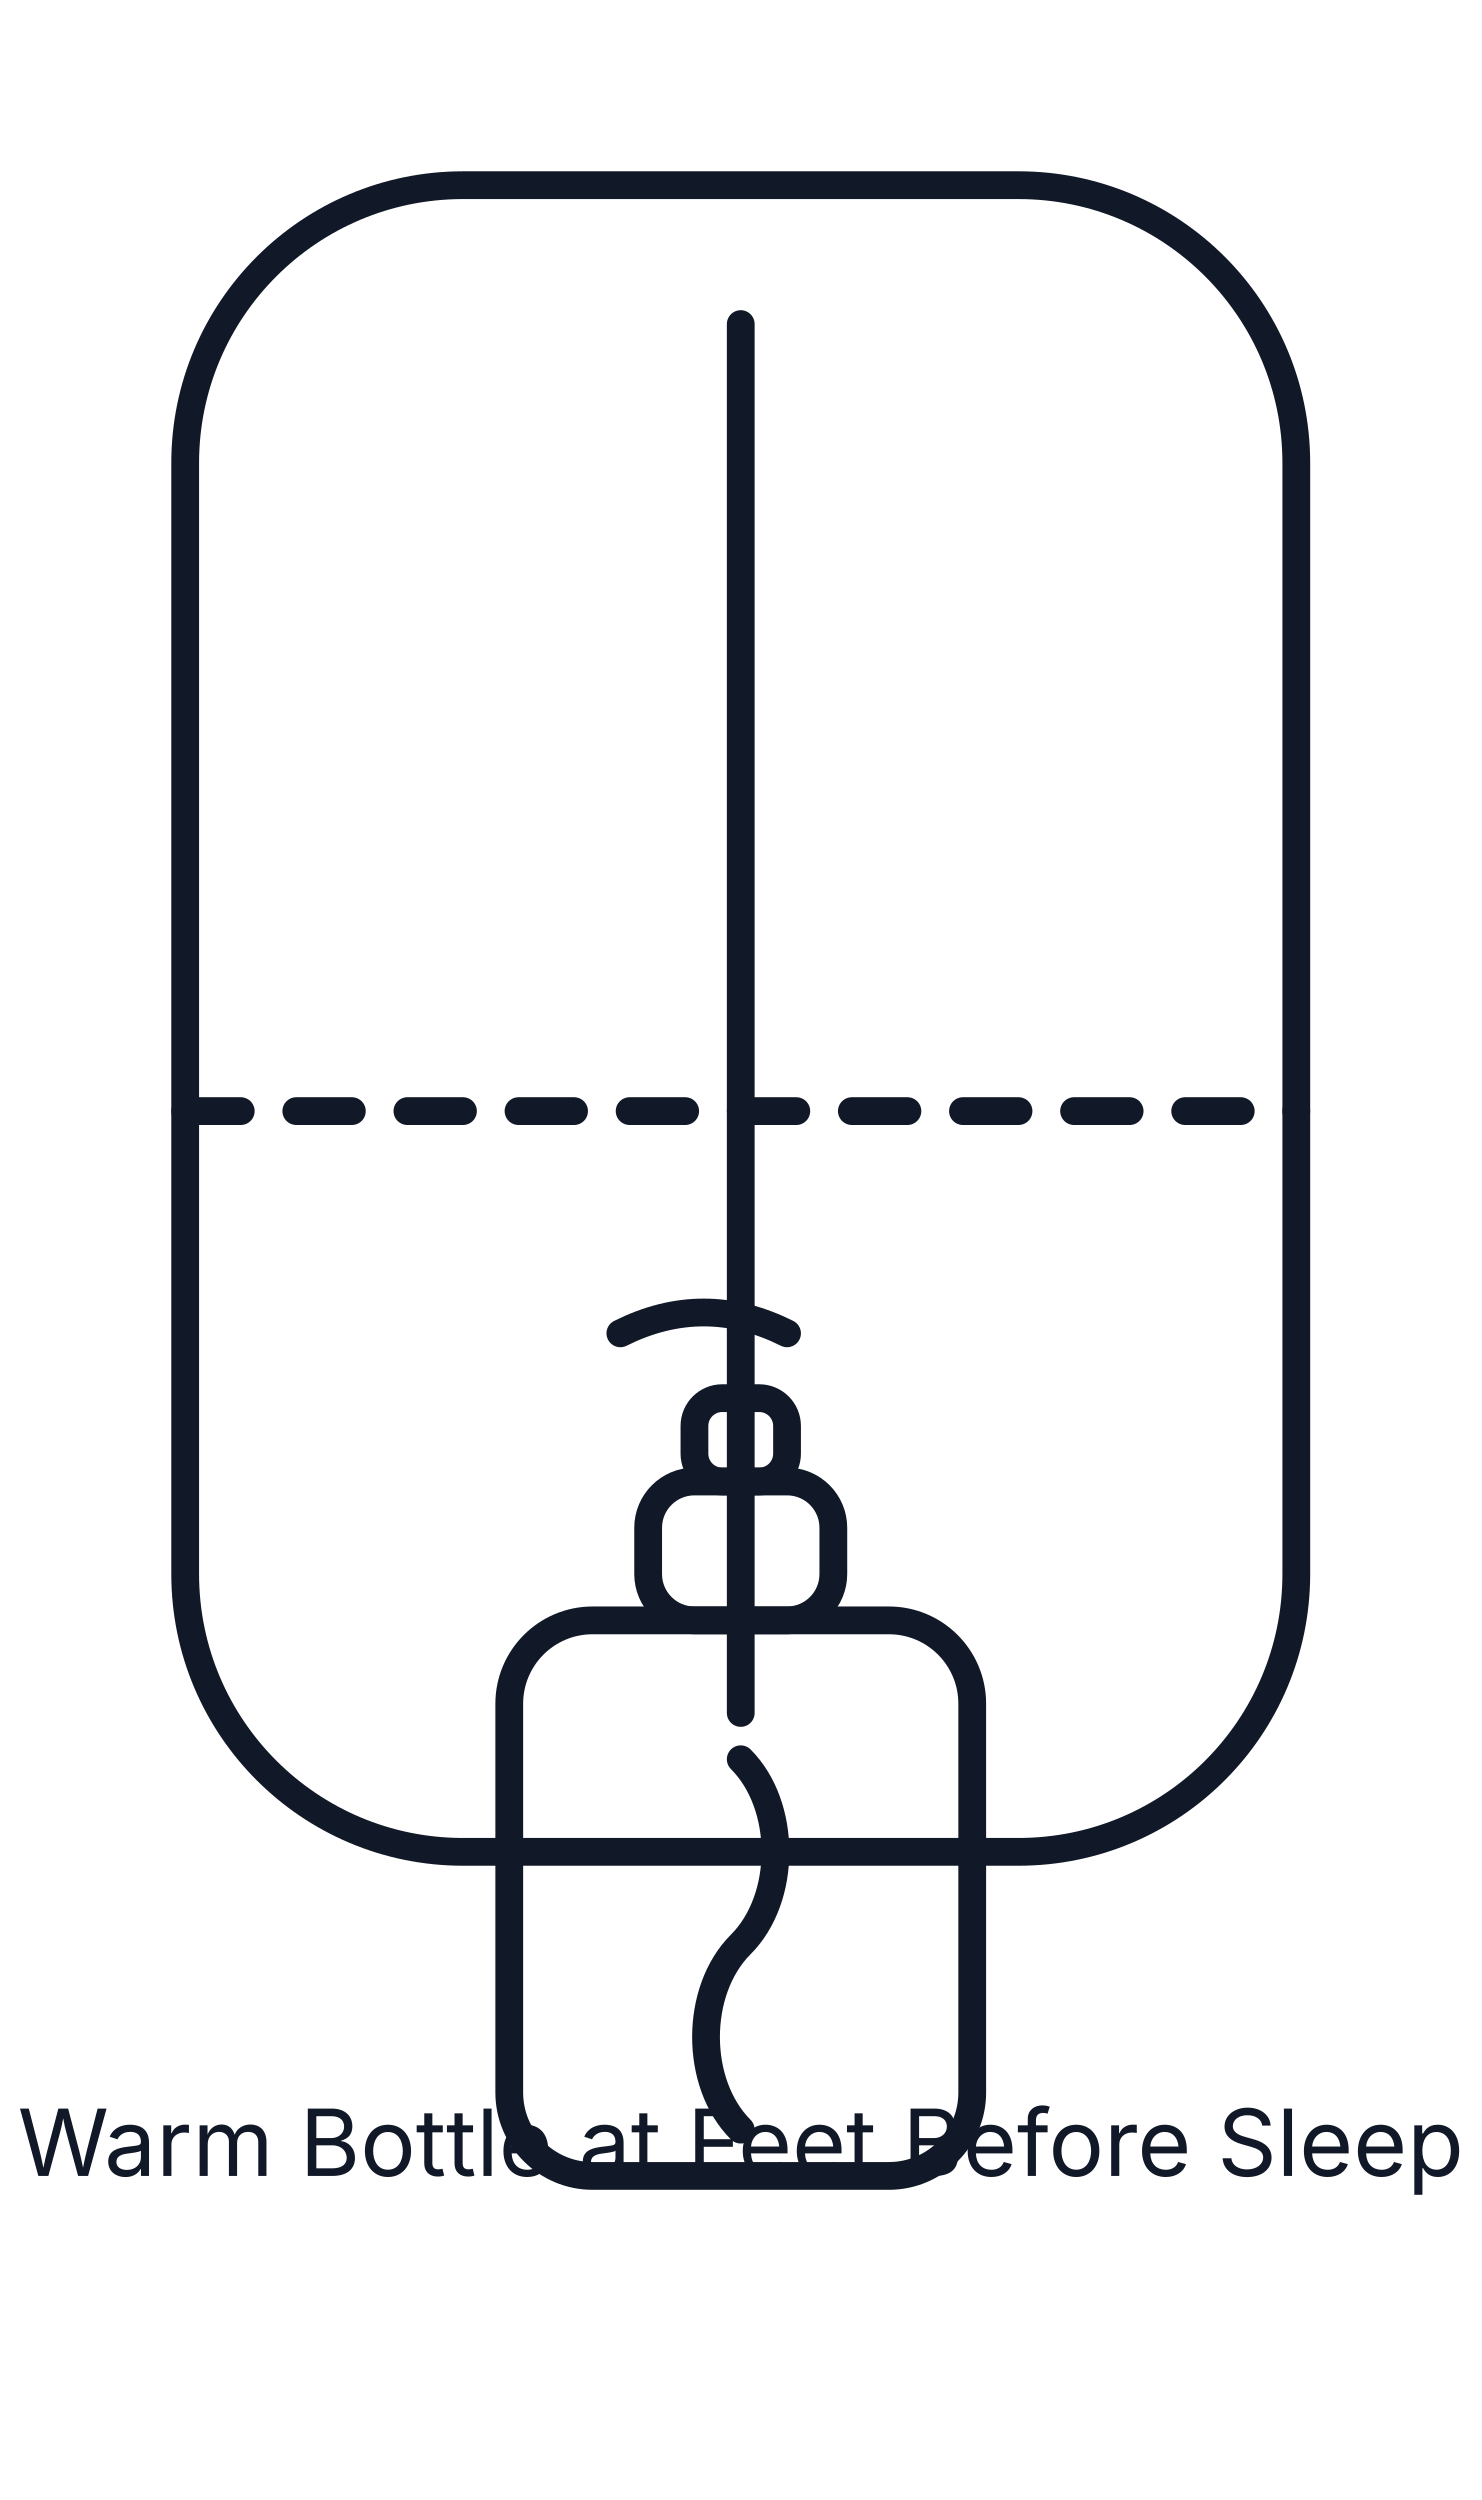
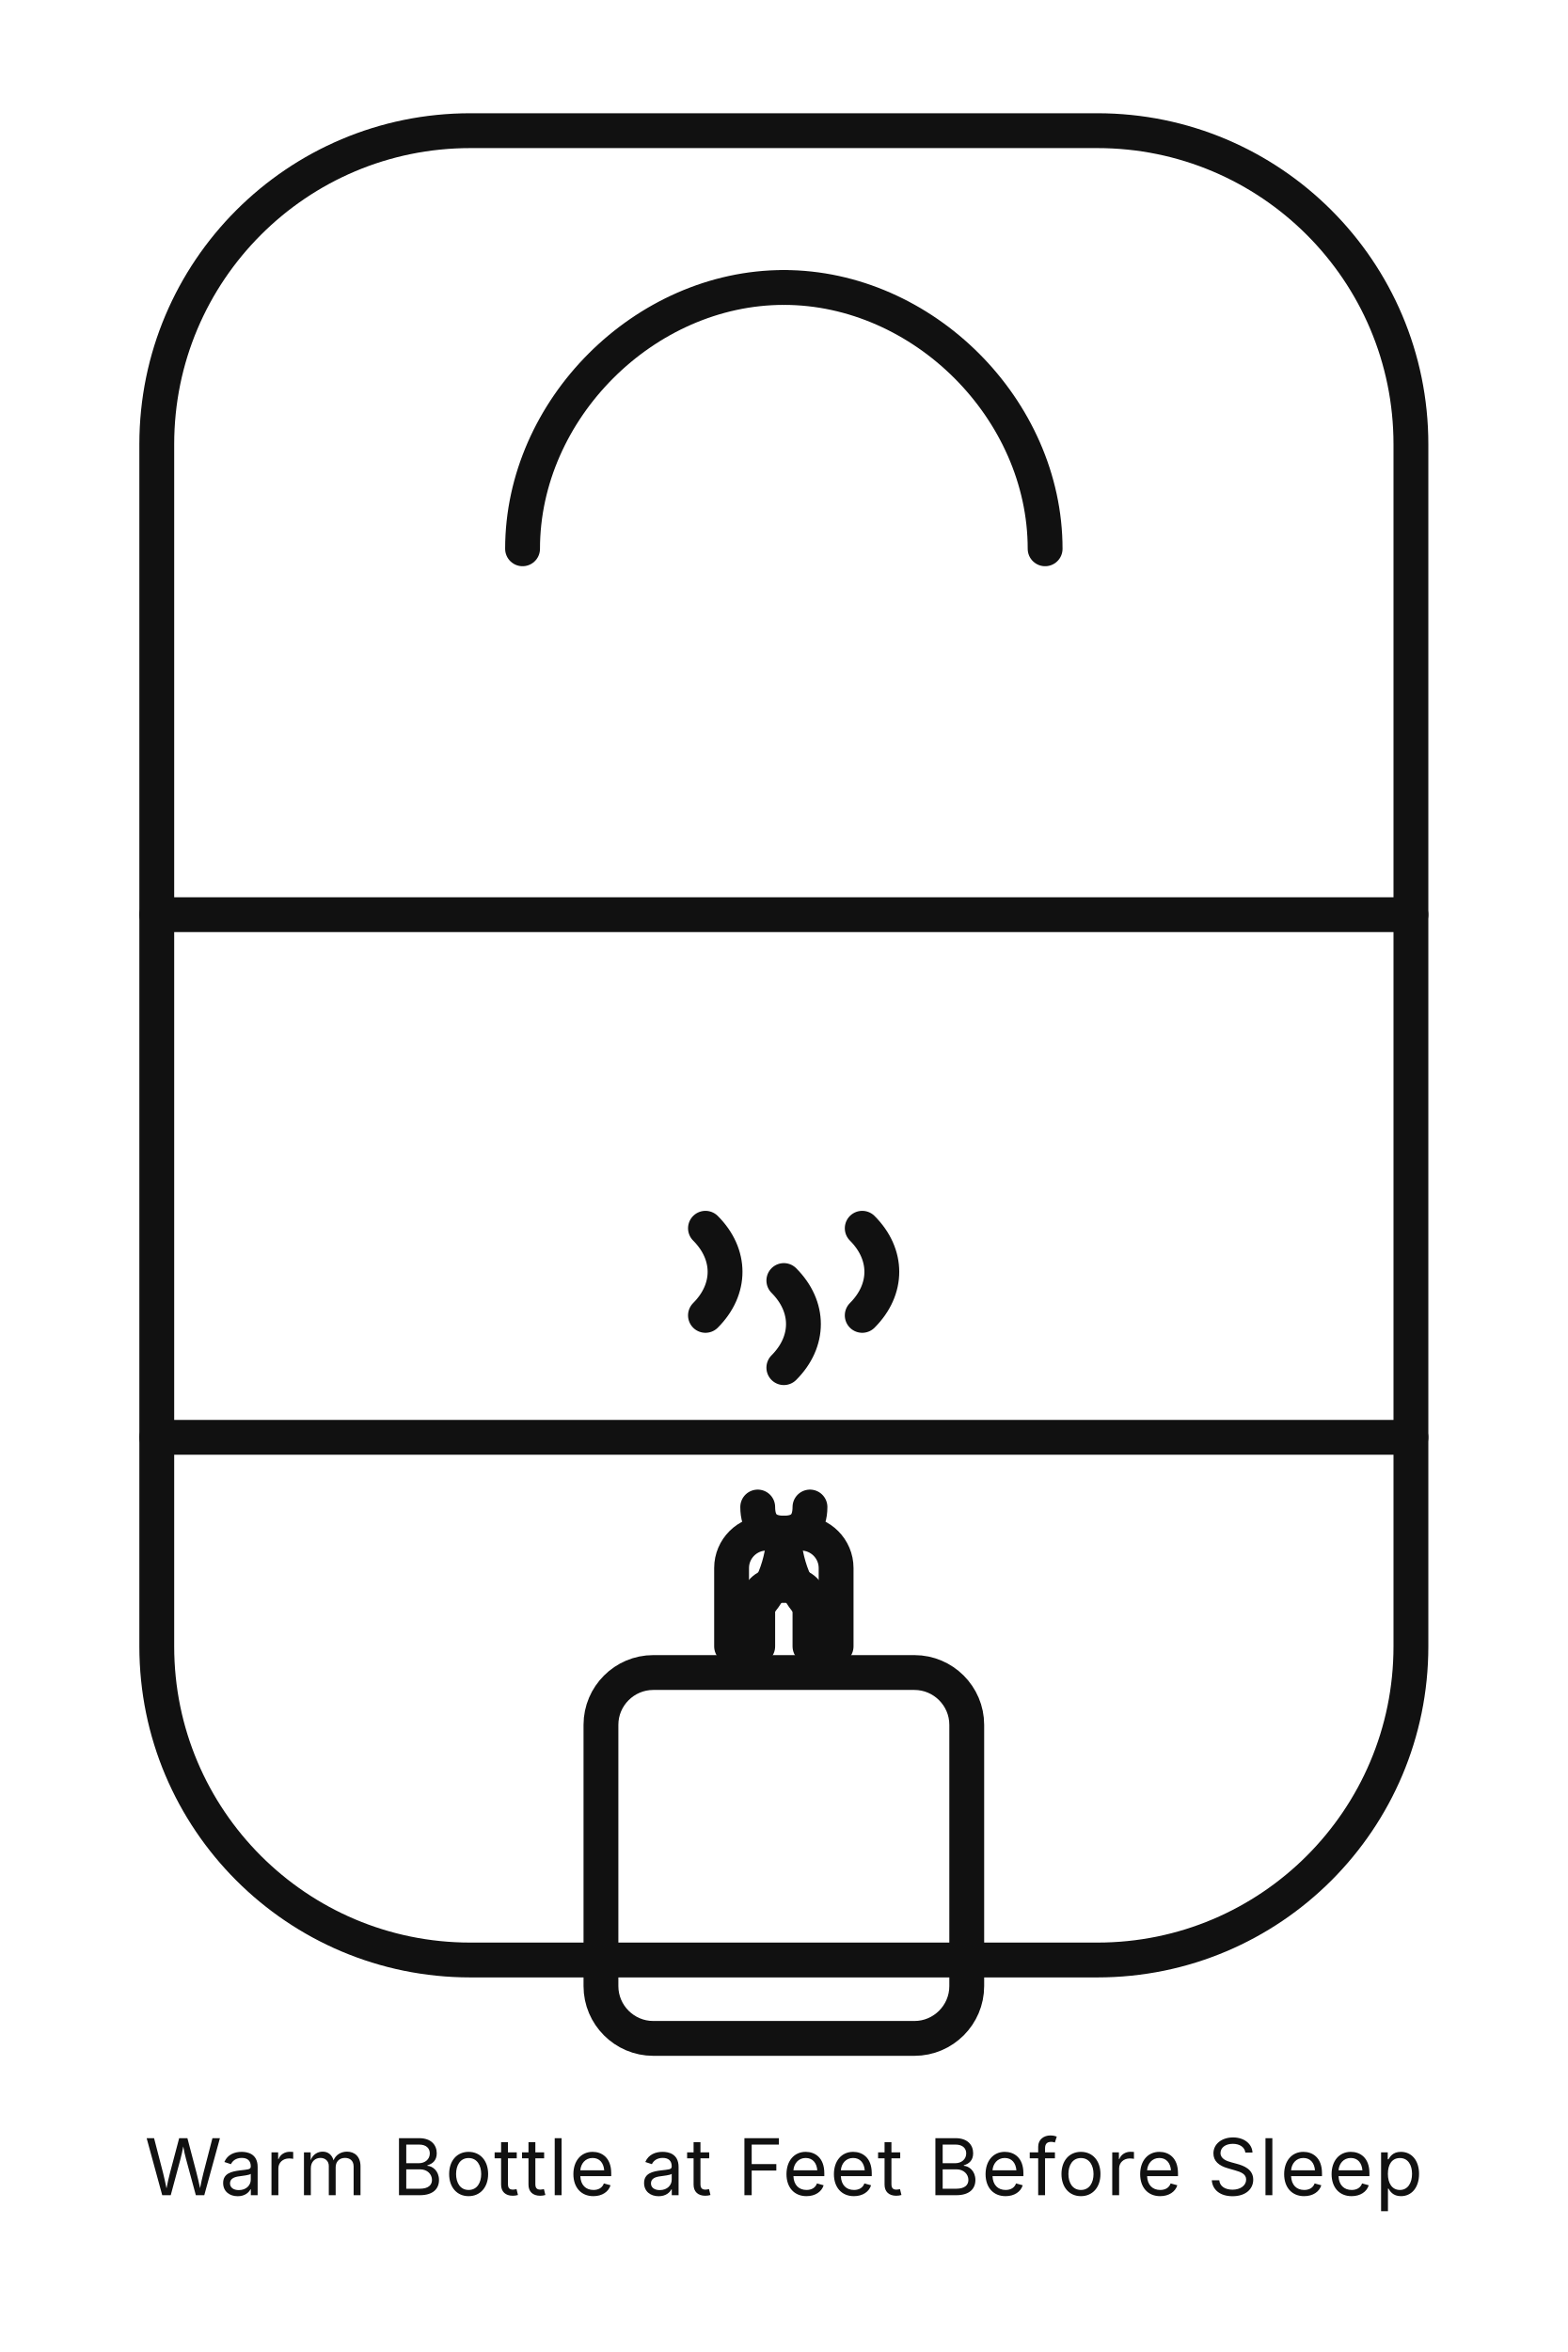
- <svg xmlns="http://www.w3.org/2000/svg" viewBox="0 0 320 540" role="img" aria-labelledby="title desc">
-   <g fill="none" stroke="#111827" stroke-width="6" stroke-linecap="round" stroke-linejoin="round">
-     <rect x="40" y="40" width="240" height="360" rx="60" ry="60" />
-     <line x1="160" y1="70" x2="160" y2="370" />
-     <path d="M40 240h240" stroke-dasharray="12 12" />
-     <g transform="translate(110 320)">
-       <rect x="0" y="30" width="100" height="120" rx="18" ry="18" />
-       <rect x="30" y="0" width="40" height="30" rx="10" ry="10" />
-       <rect x="40" y="-18" width="20" height="18" rx="6" ry="6" />
-       <path d="M50 60c10 10 10 30 0 40s-10 30 0 40" />
-       <path d="M24 -32c12 -6 24 -6 36 0" />
-     </g>
-   </g>
-   <text x="160" y="470" fill="#111827" font-family="'Inter', 'Segoe UI', sans-serif" font-size="20" text-anchor="middle">Warm Bottle at Feet Before Sleep</text>
+ <svg xmlns="http://www.w3.org/2000/svg" viewBox="0 0 360 540" role="img" aria-labelledby="title desc">
+   <defs>
+     <style>
+       .stroke { fill: none; stroke: #111; stroke-width: 8; stroke-linecap: round; stroke-linejoin: round; }
+       .fill { fill: #111; stroke: none; }
+       text { fill: #111; font-family: "Inter", "Helvetica Neue", Arial, sans-serif; font-size: 18px; letter-spacing: 0.4px; }
+     </style>
+   </defs>
+   <rect x="36" y="30" width="288" height="420" rx="72" class="stroke" />
+   <line x1="36" y1="210" x2="324" y2="210" class="stroke" />
+   <line x1="36" y1="330" x2="324" y2="330" class="stroke" />
+   <path d="M180 66c32 0 60 28 60 60" class="stroke" />
+   <path d="M180 66c-32 0-60 28-60 60" class="stroke" />
+   <path d="M150 384h60c6.6 0 12 5.4 12 12v60c0 6.6-5.4 12-12 12h-60c-6.6 0-12-5.4-12-12v-60c0-6.6 5.4-12 12-12z" class="stroke" />
+   <path d="M168 378v-18c0-4.4 3.6-8 8-8h8c4.4 0 8 3.6 8 8v18" class="stroke" />
+   <path d="M174 378v-10c0-2.2 1.8-4 4-4h4c2.2 0 4 1.8 4 4v10" class="stroke" />
+   <path d="M186 346c0 4-2 6-6 6s-6-2-6-6" class="stroke" />
+   <path d="M180 354c-1 8-4 14-10 18" class="stroke" />
+   <path d="M180 354c1 8 4 14 10 18" class="stroke" />
+   <path d="M180 294c6 6 6 14 0 20" class="stroke" />
+   <path d="M198 282c6 6 6 14 0 20" class="stroke" />
+   <path d="M162 282c6 6 6 14 0 20" class="stroke" />
+   <text x="180" y="504" text-anchor="middle">Warm Bottle at Feet Before Sleep</text>
</svg>
